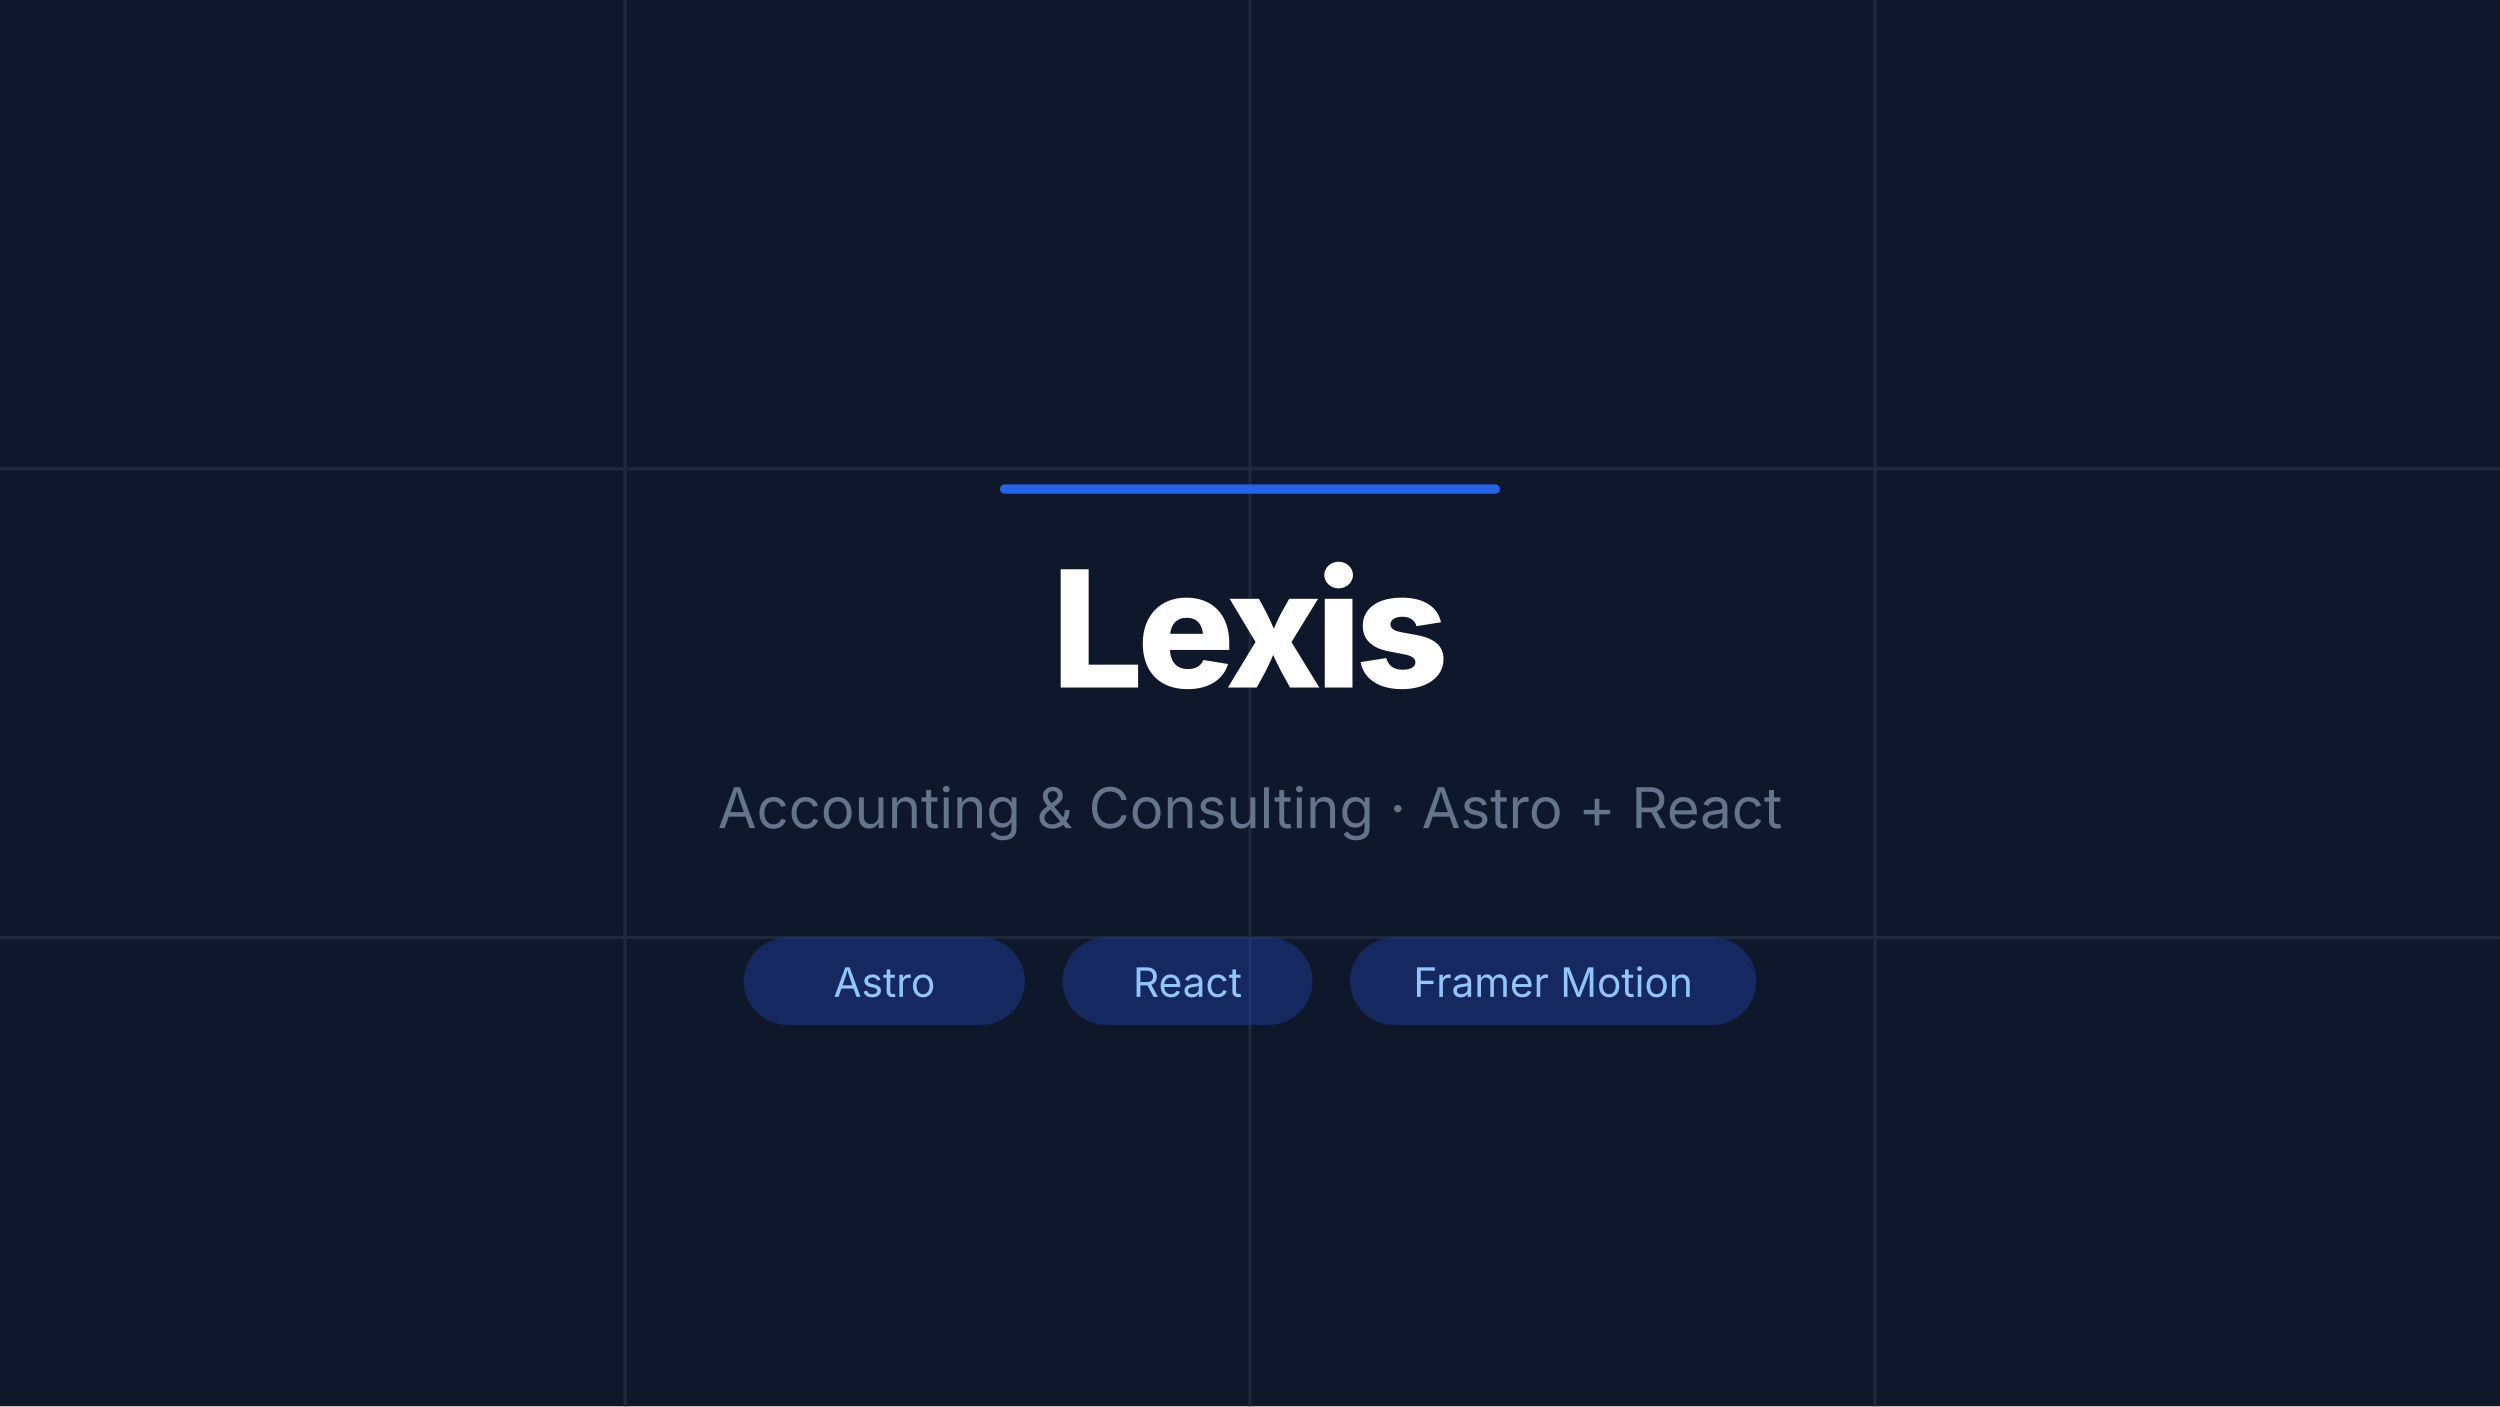
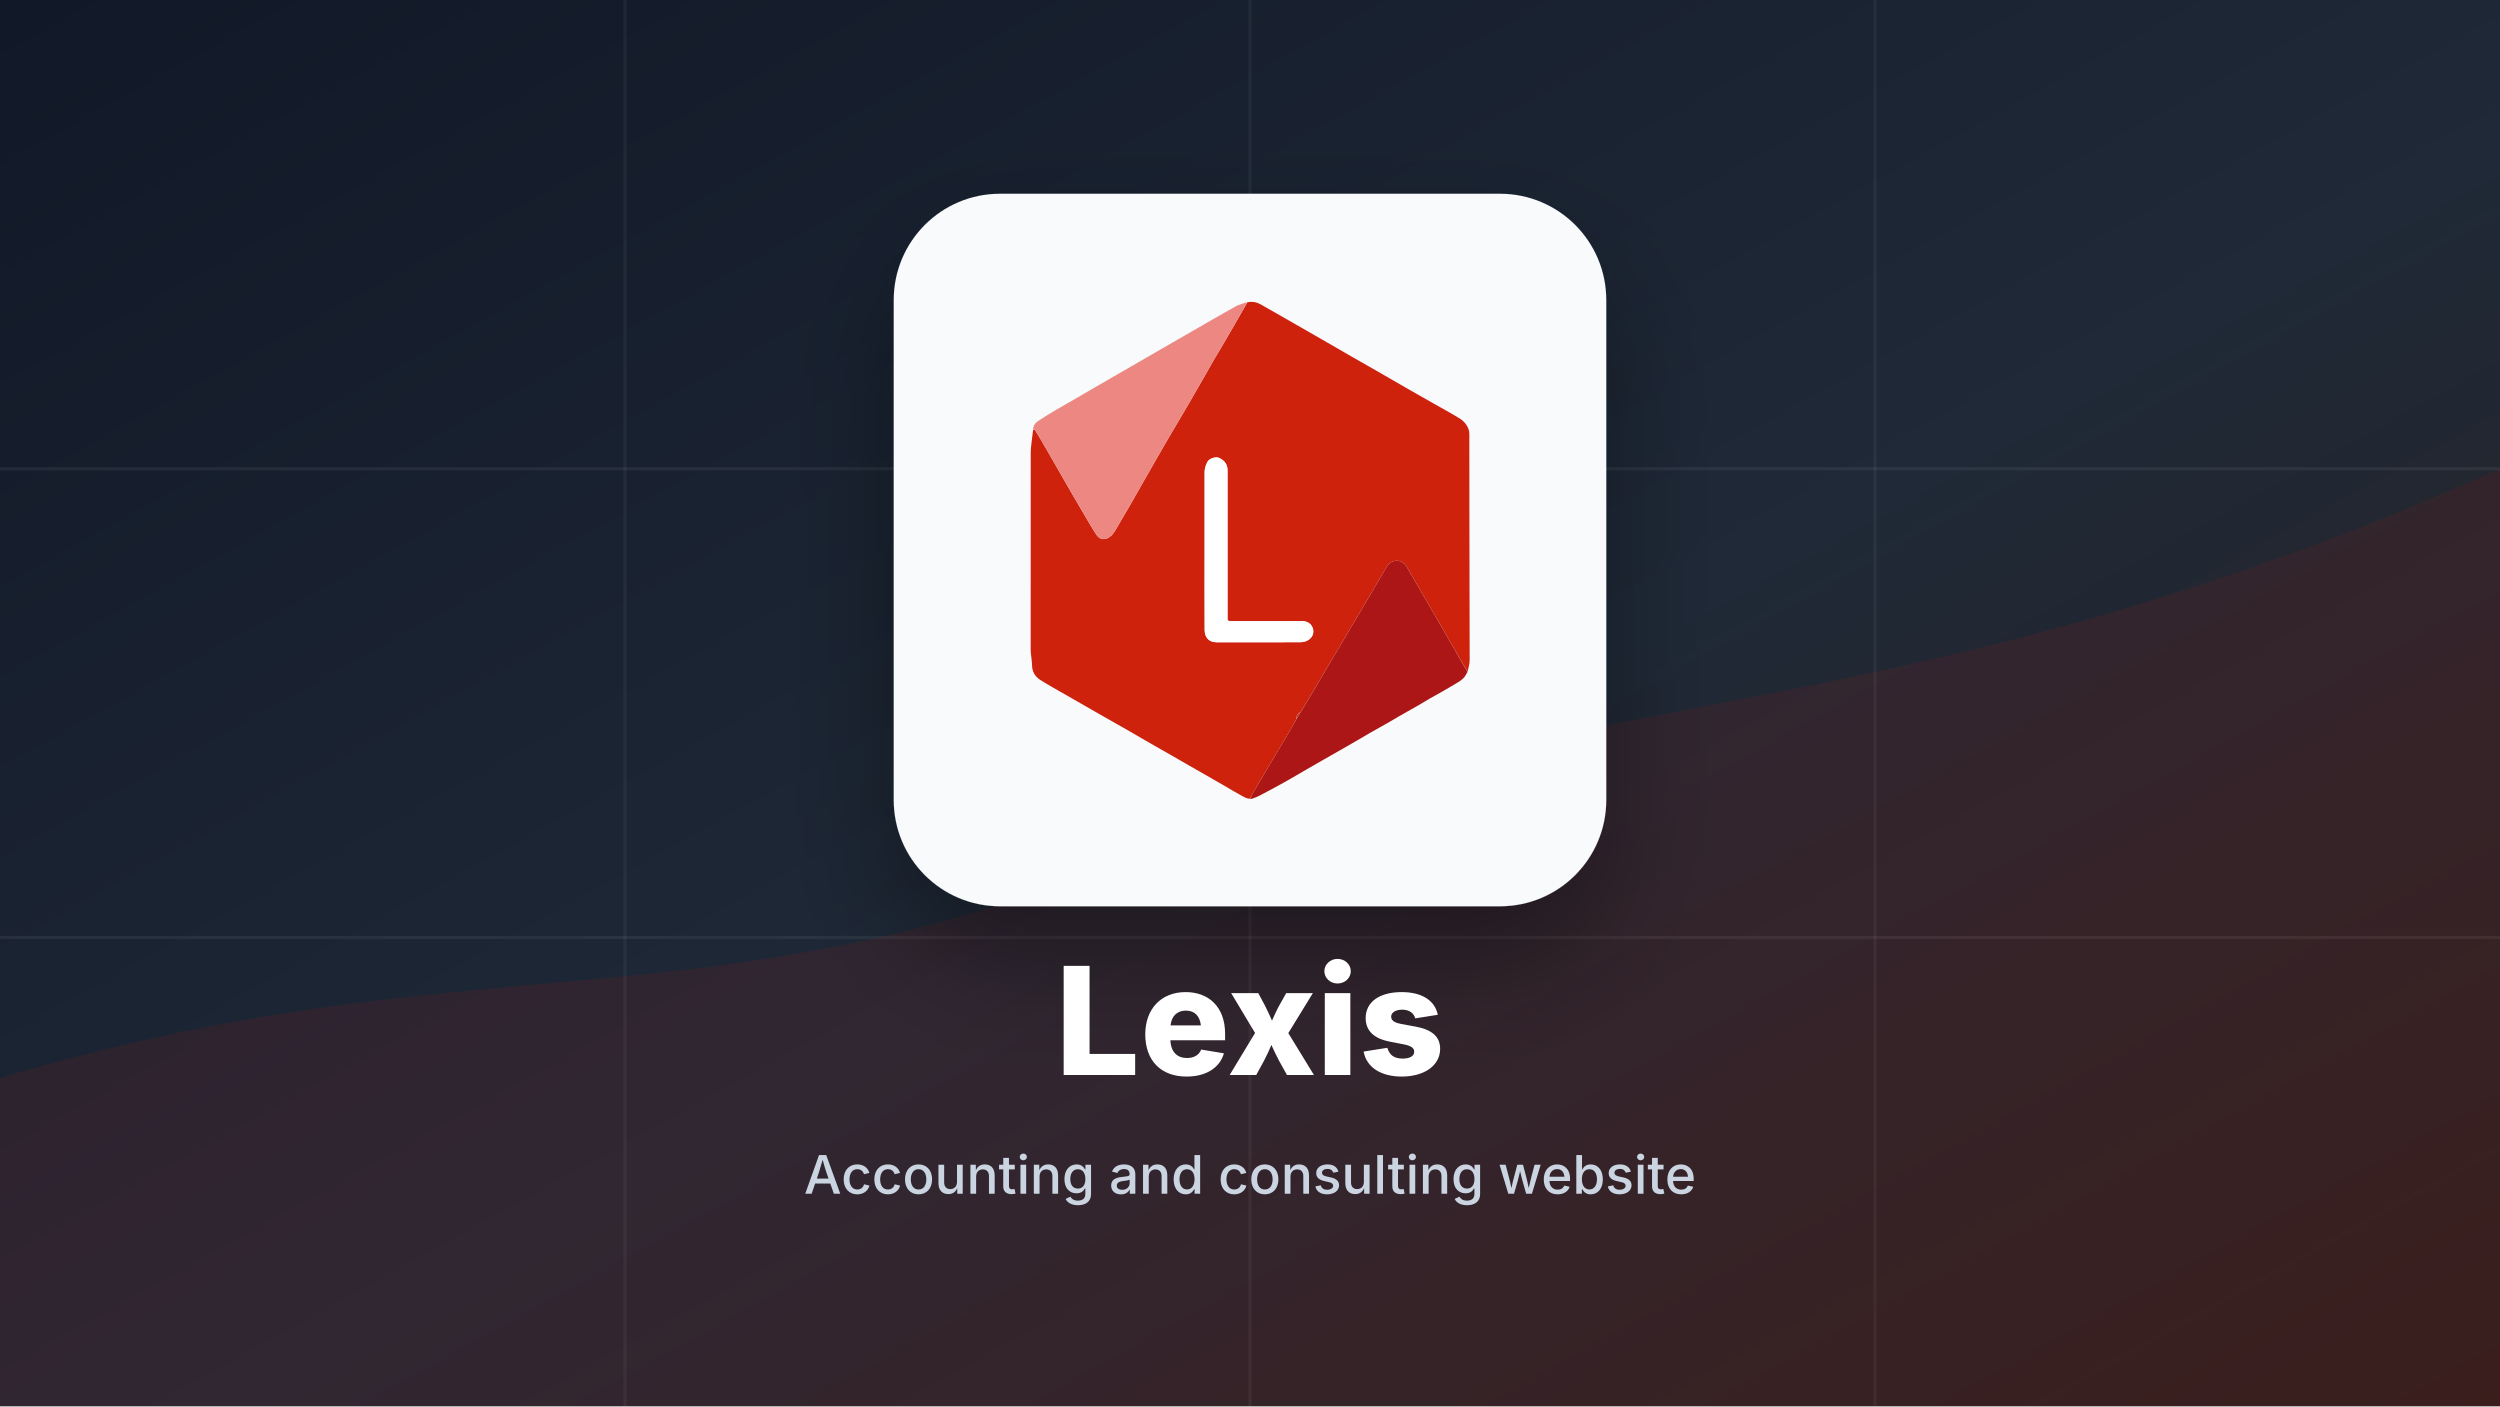
<svg xmlns="http://www.w3.org/2000/svg" viewBox="0 0 800 450">
-   <rect width="800" height="450" fill="#0f172a" />
-   <line x1="0" y1="150" x2="800" y2="150" stroke="#1e293b" stroke-width="1" />
-   <line x1="0" y1="300" x2="800" y2="300" stroke="#1e293b" stroke-width="1" />
-   <line x1="200" y1="0" x2="200" y2="450" stroke="#1e293b" stroke-width="1" />
-   <line x1="400" y1="0" x2="400" y2="450" stroke="#1e293b" stroke-width="1" />
-   <line x1="600" y1="0" x2="600" y2="450" stroke="#1e293b" stroke-width="1" />
-   <rect x="320" y="155" width="160" height="3" rx="1.5" fill="#2563eb" />
-   <text x="400" y="220" font-family="Inter, system-ui, sans-serif" font-size="52" font-weight="800" fill="#ffffff" text-anchor="middle" letter-spacing="-2">Lexis</text>
-   <text x="400" y="265" font-family="Inter, system-ui, sans-serif" font-size="18" font-weight="400" fill="#64748b" text-anchor="middle">Accounting &amp; Consulting · Astro + React</text>
-   <rect x="238" y="300" width="90" height="28" rx="14" fill="#1e40af" opacity="0.4" />
-   <text x="283" y="319" font-family="Inter, system-ui, sans-serif" font-size="13" fill="#93c5fd" text-anchor="middle">Astro</text>
-   <rect x="340" y="300" width="80" height="28" rx="14" fill="#1e40af" opacity="0.4" />
-   <text x="380" y="319" font-family="Inter, system-ui, sans-serif" font-size="13" fill="#93c5fd" text-anchor="middle">React</text>
-   <rect x="432" y="300" width="130" height="28" rx="14" fill="#1e40af" opacity="0.4" />
-   <text x="497" y="319" font-family="Inter, system-ui, sans-serif" font-size="13" fill="#93c5fd" text-anchor="middle">Framer Motion</text>
+   <defs>
+     <linearGradient id="bg" x1="0" y1="0" x2="1" y2="1">
+       <stop offset="0" stop-color="#111827" />
+       <stop offset="0.55" stop-color="#1f2937" />
+       <stop offset="1" stop-color="#2b1f1c" />
+     </linearGradient>
+     <filter id="shadow" x="-20%" y="-20%" width="140%" height="150%">
+       <feDropShadow dx="0" dy="18" stdDeviation="18" flood-color="#000000" flood-opacity="0.35" />
+     </filter>
+   </defs>
+   <rect width="800" height="450" fill="url(#bg)" />
+   <path d="M0 345 C150 300 225 330 360 275 C505 217 610 235 800 150 L800 450 L0 450 Z" fill="#7f1d1d" opacity="0.18" />
+   <line x1="0" y1="150" x2="800" y2="150" stroke="#ffffff" stroke-width="1" opacity="0.06" />
+   <line x1="0" y1="300" x2="800" y2="300" stroke="#ffffff" stroke-width="1" opacity="0.06" />
+   <line x1="200" y1="0" x2="200" y2="450" stroke="#ffffff" stroke-width="1" opacity="0.05" />
+   <line x1="400" y1="0" x2="400" y2="450" stroke="#ffffff" stroke-width="1" opacity="0.05" />
+   <line x1="600" y1="0" x2="600" y2="450" stroke="#ffffff" stroke-width="1" opacity="0.05" />
+   <g filter="url(#shadow)">
+     <rect x="286" y="62" width="228" height="228" rx="34" fill="#f8fafc" />
+     <g transform="translate(316 92) scale(0.12)">
+       <path fill="#CF200F" d="M693.135 39.205c12.168-2.365 23.821-.608 34.544 5.41 24.867 13.957 49.564 28.219 74.311 42.39 29.65 16.978 59.302 33.953 88.916 50.995 28.261 16.263 56.445 32.658 84.716 48.902 21.625 12.425 43.37 24.638 64.995 37.063 27.734 15.936 55.362 32.055 83.106 47.972 22.191 12.732 44.496 25.265 66.735 37.914 22.933 13.044 46.212 25.535 68.619 39.429 11.355 7.041 20.256 17.391 24.339 30.739 1.128 3.689 1.516 7.736 1.521 11.62.089 66.32-.042 132.641.086 198.961.259 134.254.763 268.508.746 402.762-.001 10.469-3.281 20.938-5.503 31.306-12.546-20.921-24.674-41.714-36.694-62.568-12.022-20.857-23.872-41.815-35.917-62.659-15.281-26.444-30.695-52.812-46.031-79.224-14.67-25.265-29.368-50.514-43.951-75.83-12.627-21.92-41.61-19.7-52.463-.836-8.608 14.962-17.512 29.753-26.272 44.628-16.761 28.461-33.476 56.95-50.279 85.386-15.789 26.721-31.681 53.382-47.503 80.083-14.977 25.277-29.931 50.568-44.878 75.863-8.867 15.007-17.654 30.061-26.56 45.044-11.194 18.834-22.474 37.616-33.939 56.535-.501.318-.688.586-.782.914.002-.004.01-.008-.336.025-6.899 4.697-12.392 9.992-11.632 19.383-5.222 9.781-10.235 19.305-15.685 28.572-15.479 26.319-31.133 52.535-46.724 78.788-16.692 28.109-33.451 56.178-50.041 84.347-3.84 6.52-7.114 13.374-10.648 20.074-9.065.13-16.401-4.878-23.819-8.839-14.849-7.93-29.165-16.853-43.746-25.29-17.094-9.891-34.221-19.722-51.359-29.538-14.333-8.209-28.725-16.315-43.047-24.543-16.989-9.761-33.904-19.65-50.903-29.395-14.466-8.293-29.048-16.385-43.501-24.701-24.148-13.895-48.192-27.973-72.359-41.834-24.017-13.775-48.157-27.333-72.198-41.067-29.669-16.949-59.314-33.939-88.924-50.991-23.299-13.418-46.966-26.268-69.622-40.702-13.197-8.409-21.196-21.158-21.596-37.95-.263-11.067-2.105-22.094-3.191-33.144-.277-2.812-.523-5.643-.523-8.465-.031-175.308-.12-350.617.125-525.925.019-13.392 2.372-26.785 3.716-40.169.721-7.177 1.604-14.338 2.81-21.965 2.105.46 4.491.943 5.409 2.371 5.35 8.316 10.465 16.789 15.453 25.33 10.061 17.229 20.012 34.523 29.966 51.814 10.122 17.585 20.181 35.207 30.29 52.8 8.38 14.585 16.743 29.179 25.201 43.718 9.369 16.107 18.772 32.194 28.278 48.221 11.102 18.718 21.732 37.755 33.708 55.901 8.513 12.898 20.807 16.098 34.667 6.997 7.677-5.041 12.668-12.413 17.206-20.182 14.22-24.344 28.593-48.6 42.722-72.998 10.083-17.41 19.844-35.007 29.792-52.496 10.517-18.49 21.05-36.97 31.639-55.418 9.687-16.876 19.416-33.729 29.204-50.547 9.373-16.104 18.833-32.158 28.28-48.219 11.455-19.472 23.045-38.866 34.382-58.406 15.065-25.966 29.966-52.028 44.889-78.076 6.479-11.309 12.696-22.769 19.28-34.016 9.747-16.65 19.8-33.121 29.565-49.761 10.1-17.211 20.038-34.518 30.001-51.809 10.496-18.216 20.939-36.462 31.405-54.696m167.651 858.514c-6.17-5.576-13.383-8.158-21.723-7.973-6.327.141-12.662-.163-18.994-.16-52.497.023-104.995.073-157.492.107-4.833.003-9.676.138-14.497-.115-7.397-.387-8.08-1.248-8.08-8.656-0-129.665-0-259.33-.001-388.995 0-1.833-.016-3.666-.026-5.499-.086-15.352-8.281-24.84-21.474-31.625-9.234-4.75-27.206 1.083-31.894 10.087-4.38 8.411-7.608 17.143-7.608 26.802-.004 71.822-.023 143.643-.024 215.465-0 68.666-.193 137.332.16 205.996.1 19.512 10.601 32.976 32.63 32.92 73.998-.188 147.997-.031 221.995-.148 4.401-.007 8.972-.712 13.171-2.027 21.87-6.845 28.917-29.471 13.856-46.18z" />
+       <path fill="#AC1912" d="M836.001 1130.976c11.243-18.805 22.523-37.588 33.717-56.421 8.906-14.983 17.693-30.038 26.56-45.044 14.946-25.295 29.9-50.586 44.878-75.863 15.822-26.702 31.713-53.362 47.503-80.084 16.803-28.436 33.518-56.925 50.279-85.386 8.76-14.875 17.664-29.666 26.272-44.628 10.853-18.864 39.836-21.084 52.463.836 14.583 25.316 29.281 50.565 43.951 75.83 15.336 26.413 30.75 52.78 46.031 79.224 12.045 20.844 23.895 41.801 35.917 62.659 12.021 20.854 24.148 41.647 36.383 62.791-2.522 4.775-4.746 9.59-7.966 13.605-7.322 9.13-17.685 14.451-27.448 20.411-9.872 6.027-19.906 11.795-29.961 17.517-11.207 6.377-22.589 12.448-33.76 18.884-11.188 6.446-22.133 13.314-33.324 19.753-16.548 9.522-33.248 18.778-49.826 28.247-8.193 4.679-16.196 9.692-24.396 14.358-18.467 10.508-37.018 20.869-55.504 31.345-5.202 2.948-10.275 6.122-15.444 9.131-13.132 7.644-26.253 15.309-39.435 22.866-22.92 13.14-45.887 26.199-68.826 39.307-12.375 7.072-24.754 14.136-37.09 21.273-21.665 12.536-43.143 25.405-64.99 37.614-22.262 12.441-44.808 24.379-67.375 36.261-5.958 3.137-12.41 5.365-18.726 7.773-1.606.613-3.559.317-5.651.198 3.235-6.94 6.509-13.794 10.349-20.314 16.59-28.169 33.349-56.238 50.041-84.347 15.591-26.253 31.245-52.469 46.724-78.788 5.45-9.267 10.463-18.791 16.022-28.633 4.111-6.742 7.876-13.049 11.64-19.355 0 0-.008.004.215-.101.501-.313.686-.584.779-.919z" />
+       <path fill="#EC8881" d="M692.751 39.073c-10.082 18.365-20.525 36.611-31.021 54.827-9.963 17.291-19.901 34.598-30.001 51.809-9.765 16.64-19.818 33.111-29.565 49.761-6.584 11.246-12.801 22.707-19.28 34.016-14.923 26.049-29.824 52.11-44.889 78.076-11.337 19.54-22.927 38.934-34.382 58.406-9.448 16.061-18.907 32.115-28.28 48.219-9.789 16.818-19.517 33.67-29.204 50.547-10.589 18.448-21.122 36.929-31.639 55.418-9.947 17.489-19.709 35.085-29.792 52.496-14.129 24.397-28.501 48.653-42.722 72.998-4.538 7.769-9.529 15.141-17.206 20.182-13.86 9.1-26.154 5.901-34.667-6.997-11.976-18.145-22.606-37.183-33.708-55.901-9.506-16.026-18.909-32.114-28.278-48.221-8.457-14.539-16.821-29.134-25.201-43.718-10.108-17.593-20.167-35.215-30.29-52.8-9.954-17.292-19.905-34.585-29.966-51.814-4.988-8.541-10.103-17.014-15.453-25.33-.918-1.427-3.304-1.91-5.378-2.788-.019-10.448 6.156-17.717 14.137-22.963 16.011-10.525 32.458-20.402 48.93-30.203 15.98-9.508 32.233-18.555 48.334-27.86s32.156-18.69 48.243-28.02c18.077-10.483 36.158-20.96 54.255-31.408 16.105-9.298 32.248-18.532 48.352-27.832 16.246-9.382 32.458-18.821 48.697-28.215 15.814-9.149 31.639-18.28 47.467-27.404 20.482-11.806 40.962-23.615 61.461-35.389 40.079-23.019 80.007-46.312 120.383-68.799 9.293-5.176 20.144-7.556 30.662-11.091z" />
+       <path fill="#FFF" d="M861.08 897.929c14.768 16.499 7.721 39.126-14.15 45.97-4.199 1.314-8.77 2.02-13.171 2.026-73.998.117-147.997-.04-221.995.148-22.029.056-32.53-13.408-32.63-32.92-.352-68.664-.16-137.331-.16-205.996 0-71.822.019-143.643.024-215.465.001-9.659 3.229-18.391 7.608-26.802 4.688-9.004 22.66-14.836 31.894-10.087 13.192 6.785 21.387 16.273 21.474 31.625.01 1.833.026 3.666.026 5.499.001 129.665.001 259.33.001 388.995 0 7.409.683 8.269 8.08 8.656 4.821.253 9.664.118 14.497.115 52.497-.034 104.995-.085 157.492-.107 6.332-.003 12.667.301 18.994.16 8.34-.185 15.553 2.397 22.016 8.183z" />
+       <path fill="#BF3221" d="M834.662 1132.029c-3.419 6.274-7.183 12.581-11.285 18.948-1.107-8.956 4.386-14.251 11.285-18.948zM835.779 1131.09c.129.221-.056.492-.559.809-.129-.223.059-.491.559-.809z" />
+     </g>
+   </g>
+   <text x="400" y="344" font-family="Inter, system-ui, sans-serif" font-size="48" font-weight="800" fill="#ffffff" text-anchor="middle">Lexis</text>
+   <text x="400" y="382" font-family="Inter, system-ui, sans-serif" font-size="17" font-weight="500" fill="#cbd5e1" text-anchor="middle">Accounting and consulting website</text>
</svg>
